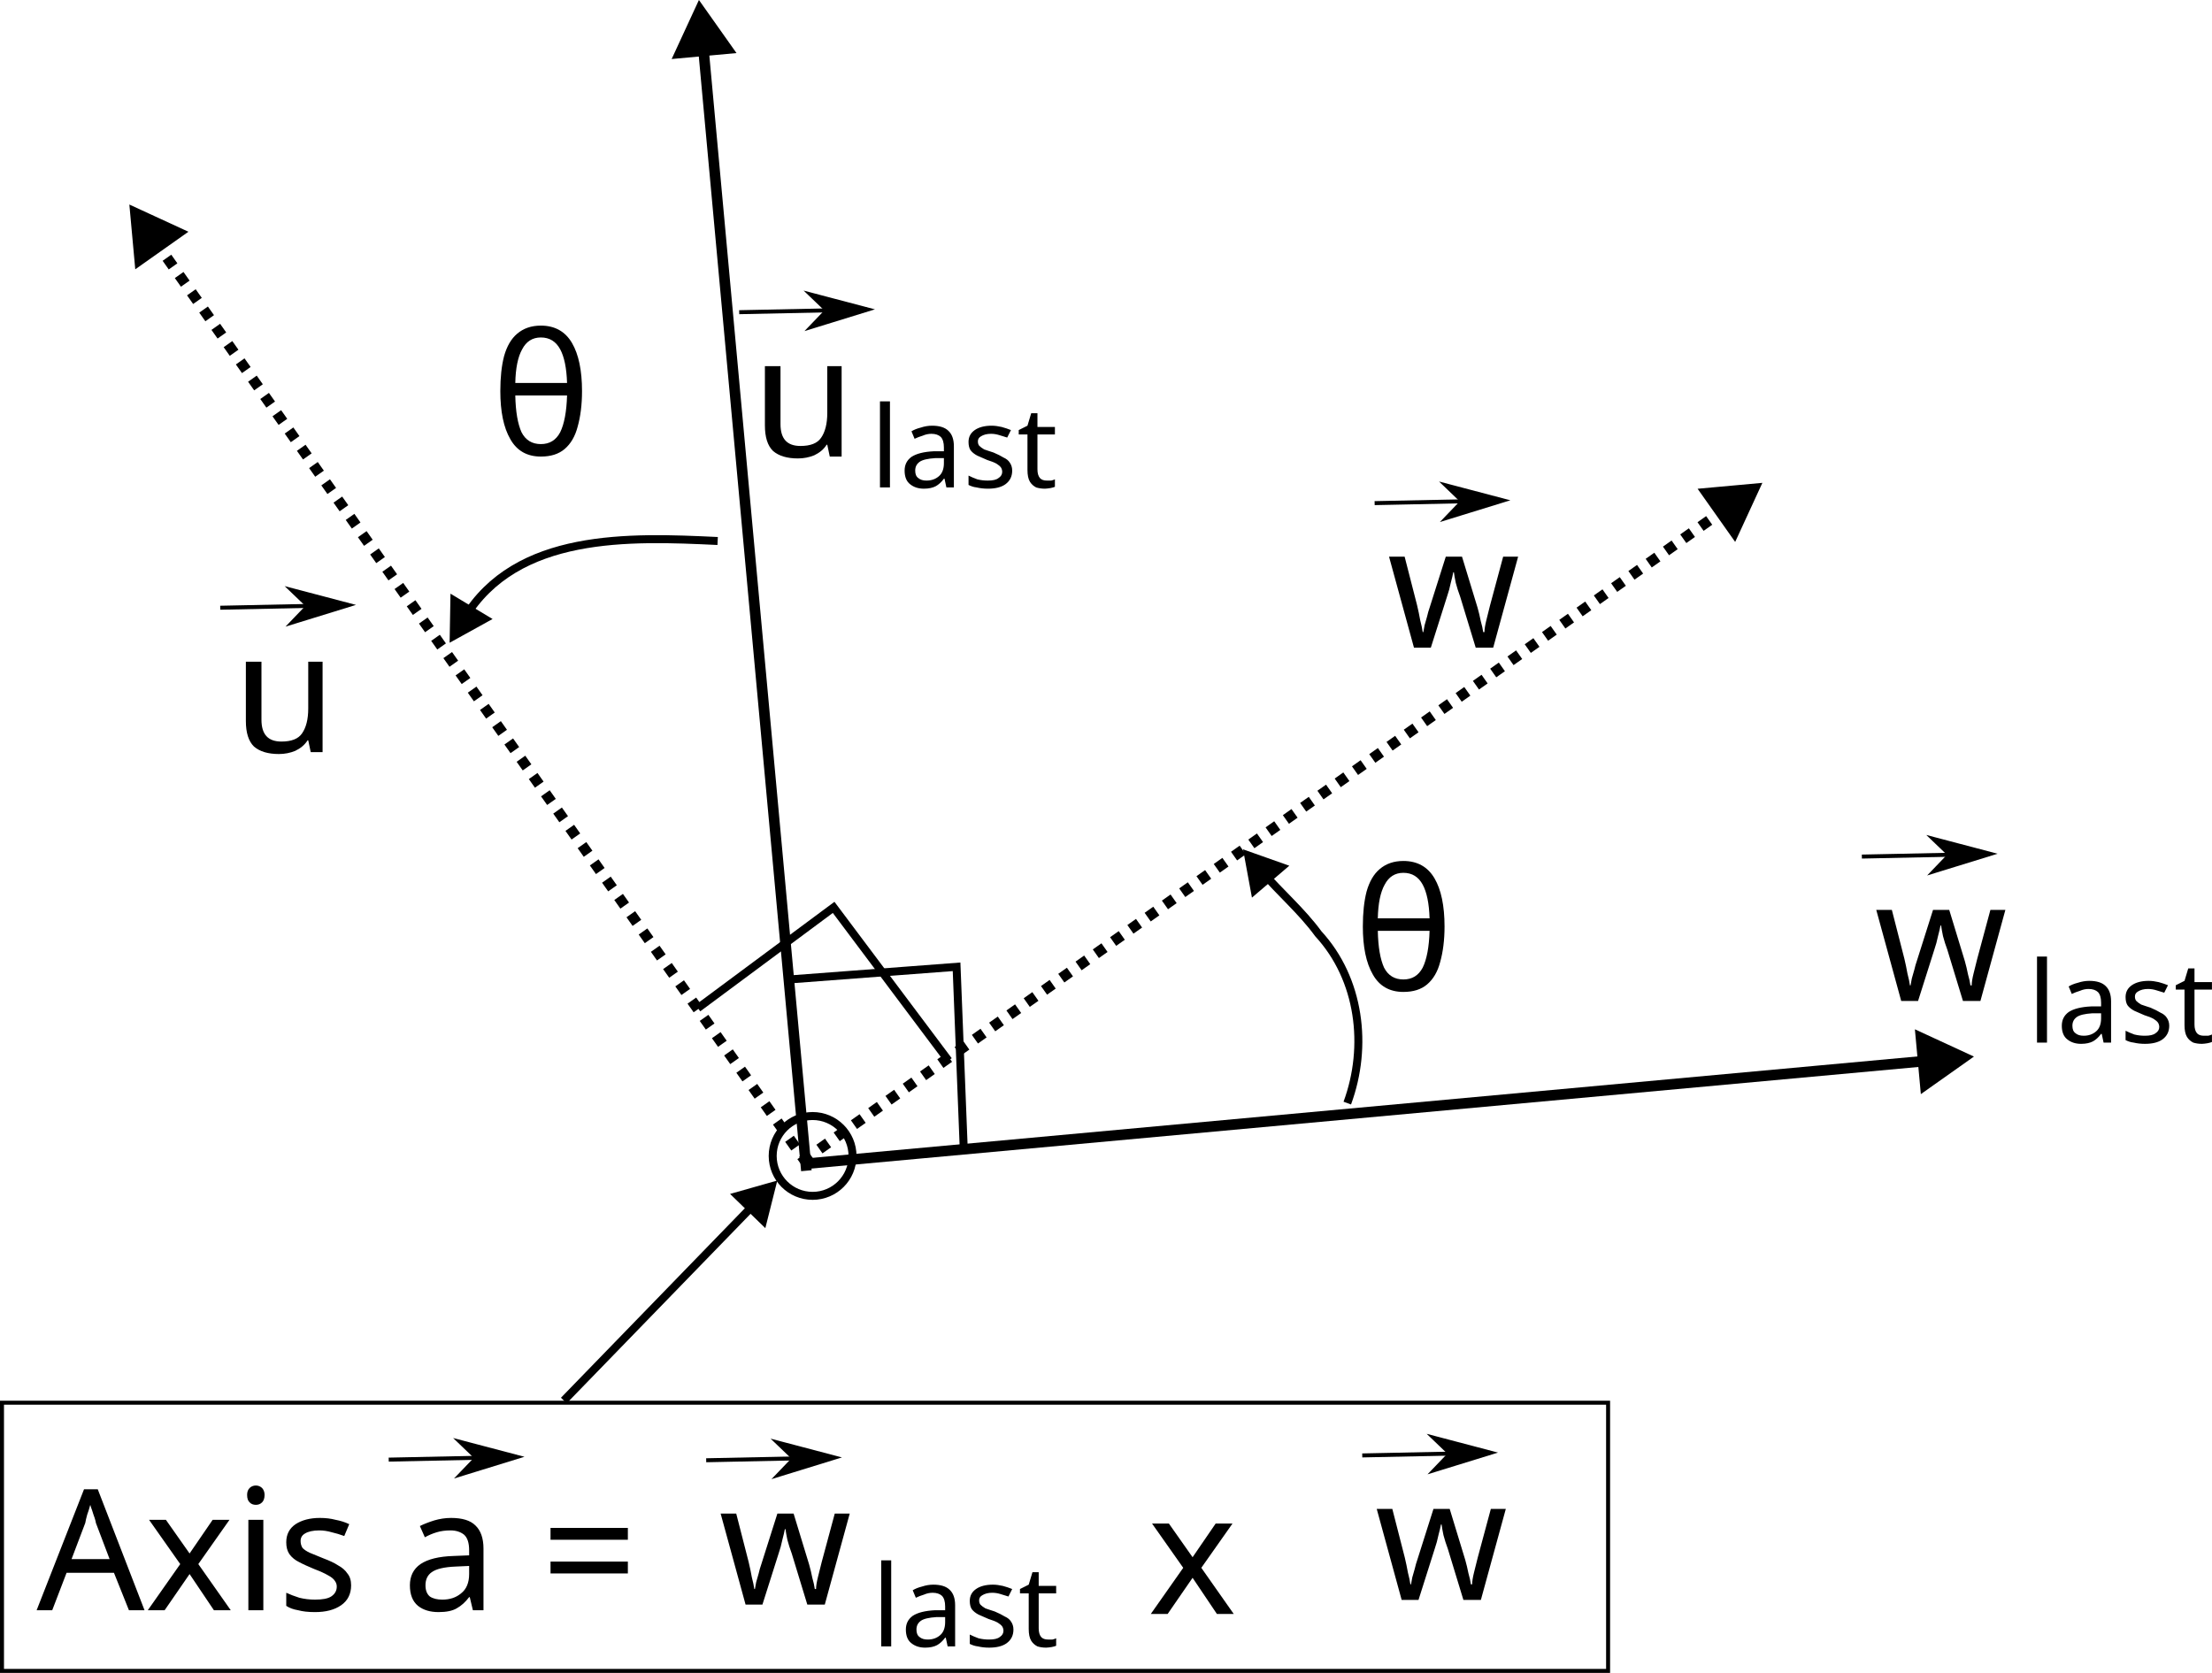
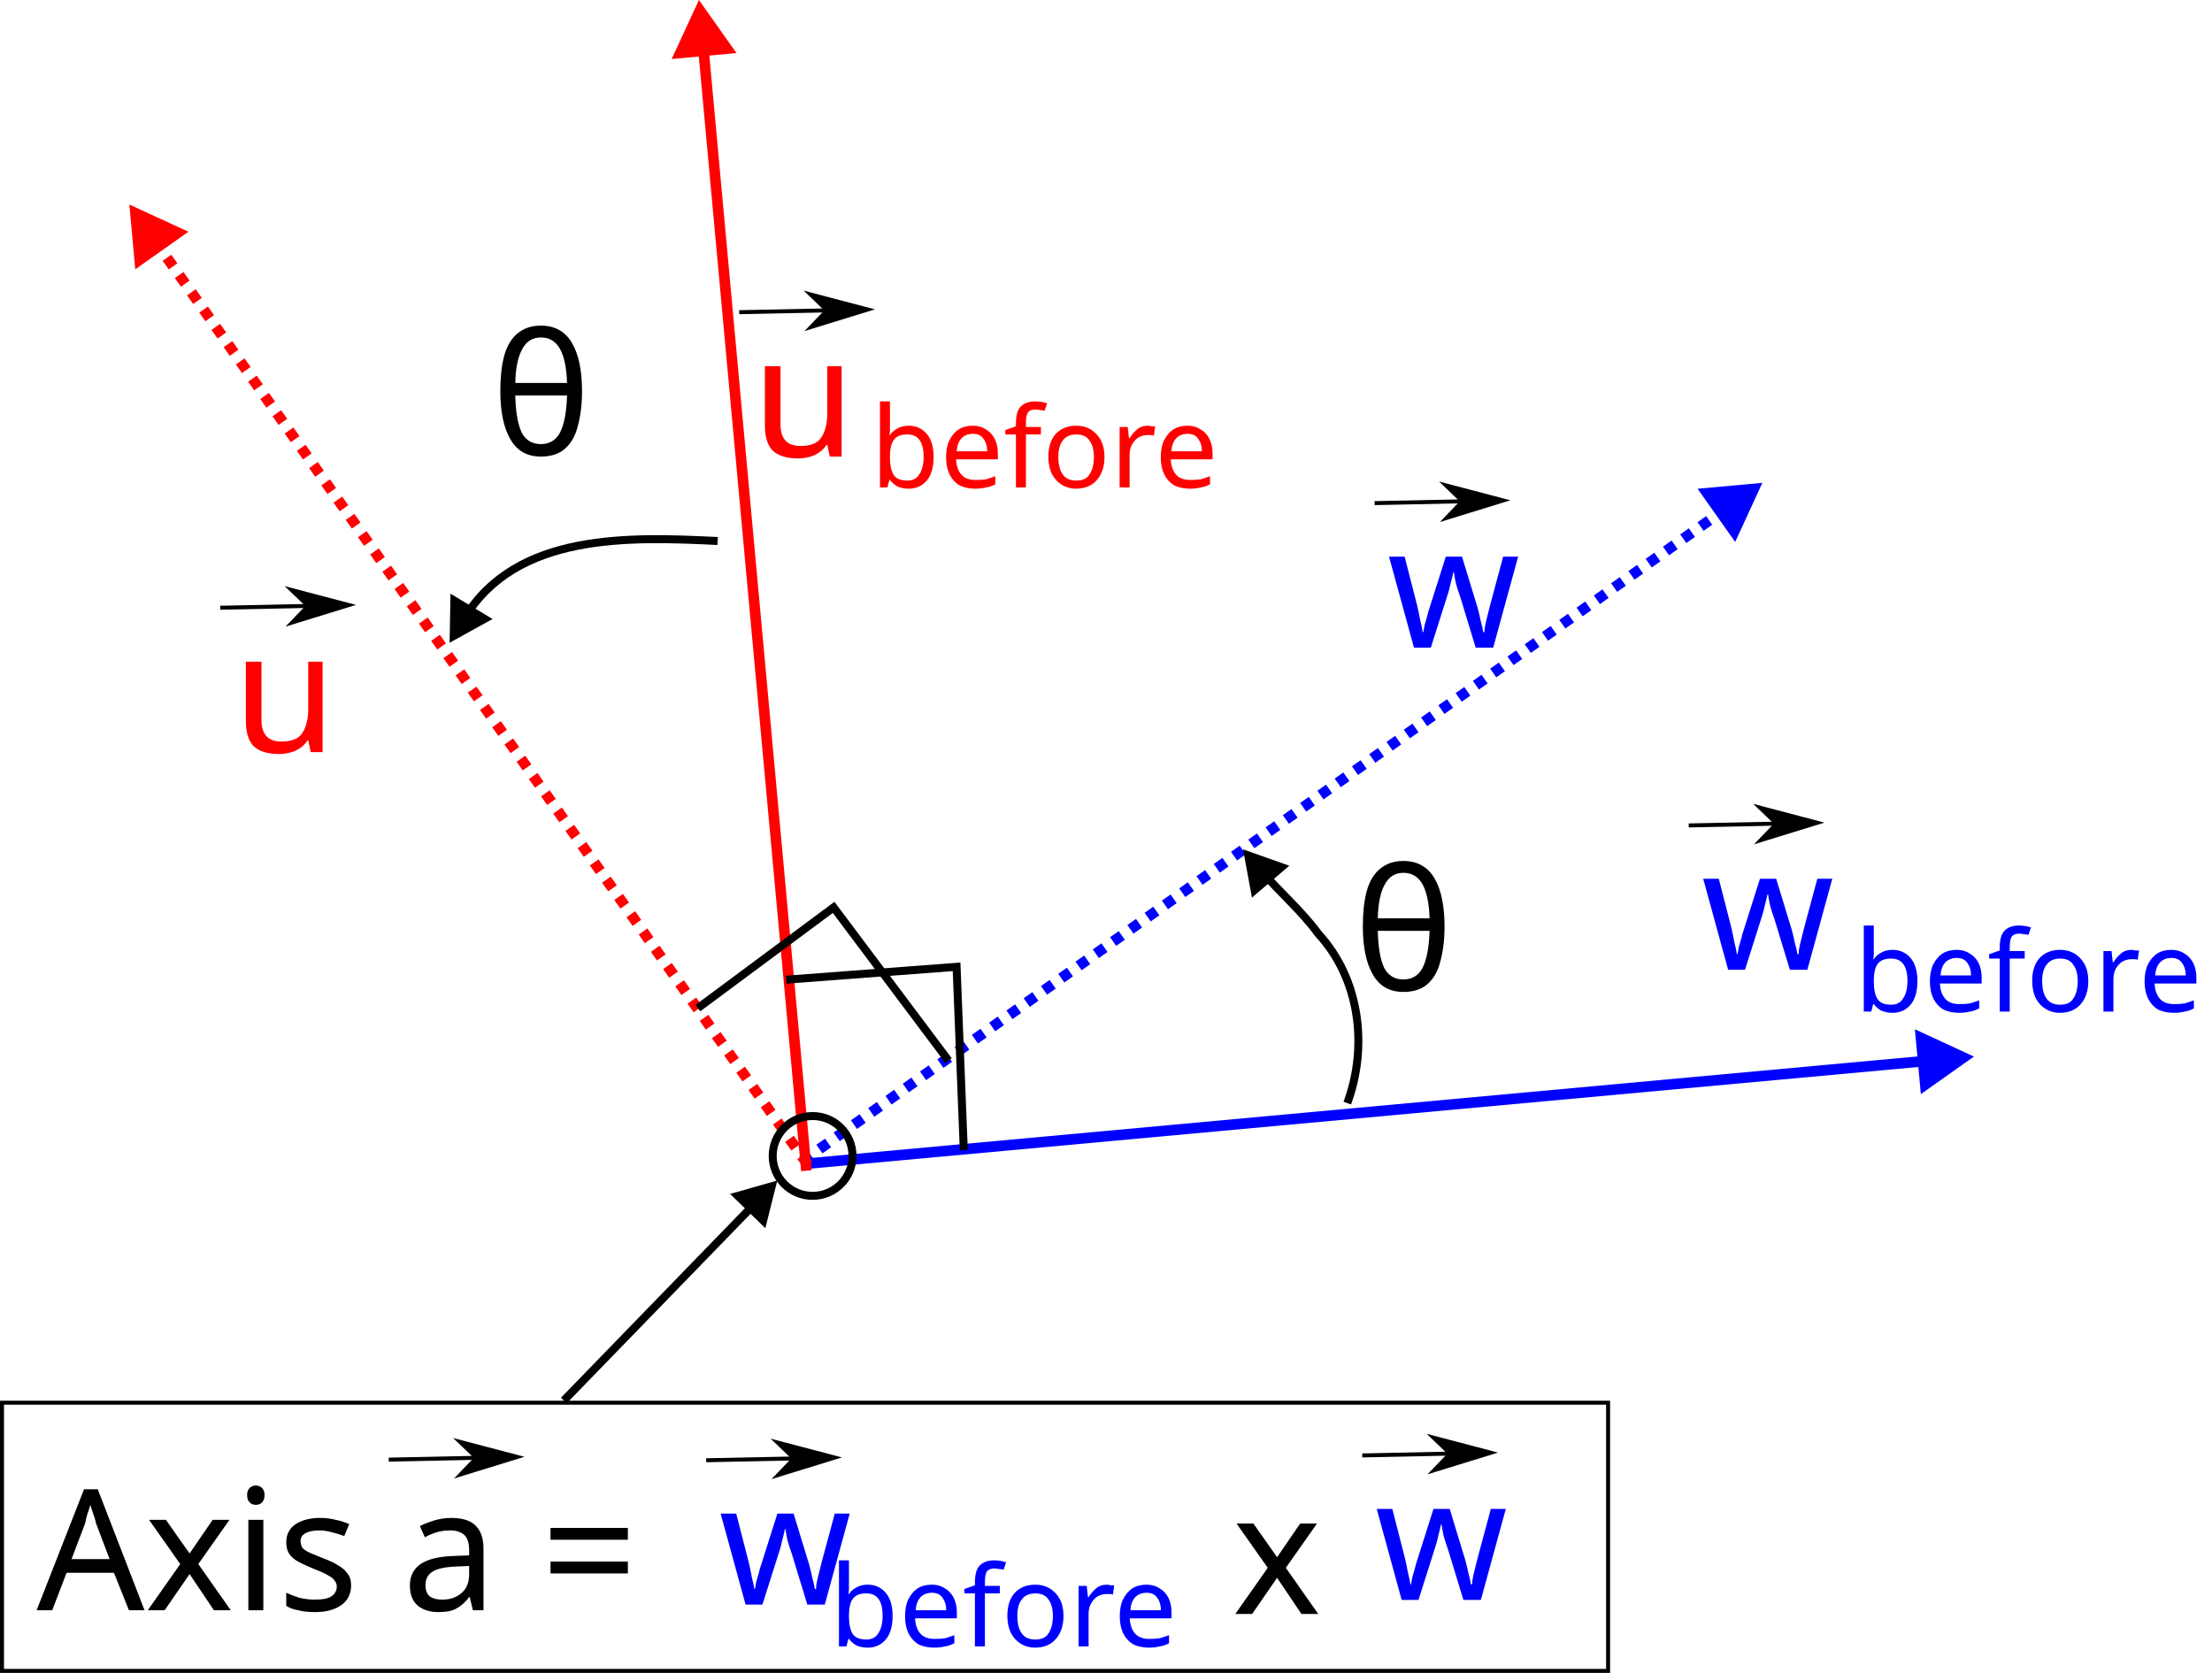
<svg xmlns="http://www.w3.org/2000/svg" width="55.419mm" height="41.916mm" viewBox="0 0 55.419 41.916" version="1.1" id="svg8">
  <defs id="defs2">
    <marker style="overflow:visible" id="marker8401" refX="0" refY="0" orient="auto-start-reverse" markerWidth="5.324" markerHeight="6.155" viewBox="0 0 5.324 6.155" preserveAspectRatio="xMidYMid">
      <path transform="scale(0.5)" style="fill:context-stroke;fill-rule:evenodd;stroke:context-stroke;stroke-width:1pt" d="M 5.77,0 -2.88,5 V -5 Z" id="path8399" />
    </marker>
    <marker style="overflow:visible" id="marker7118" refX="0" refY="0" orient="auto-start-reverse" markerWidth="5.324" markerHeight="6.155" viewBox="0 0 5.324 6.155" preserveAspectRatio="xMidYMid">
      <path transform="scale(0.5)" style="fill:context-stroke;fill-rule:evenodd;stroke:context-stroke;stroke-width:1pt" d="M 5.77,0 -2.88,5 V -5 Z" id="path7116" />
    </marker>
    <marker style="overflow:visible" id="TriangleStart" refX="0" refY="0" orient="auto-start-reverse" markerWidth="5.324" markerHeight="6.155" viewBox="0 0 5.324 6.155" preserveAspectRatio="xMidYMid">
      <path transform="scale(0.5)" style="fill:context-stroke;fill-rule:evenodd;stroke:context-stroke;stroke-width:1pt" d="M 5.77,0 -2.88,5 V -5 Z" id="path135" />
    </marker>
    <marker orient="auto" refY="0" refX="0" id="Arrow1Lend" style="overflow:visible">
      <path id="path856" d="M 0,0 5,-5 -12.5,0 5,5 Z" style="fill:#000000;fill-opacity:1;fill-rule:evenodd;stroke:#000000;stroke-width:1pt;stroke-opacity:1" transform="matrix(-0.8,0,0,-0.8,-10,0)" />
    </marker>
    <marker orient="auto" refY="0" refX="0" id="Arrow1Lend-5" style="overflow:visible">
      <path id="path856-3" d="M 0,0 5,-5 -12.5,0 5,5 Z" style="fill:#000000;fill-opacity:1;fill-rule:evenodd;stroke:#000000;stroke-width:1pt;stroke-opacity:1" transform="matrix(-0.8,0,0,-0.8,-10,0)" />
    </marker>
    <marker orient="auto" refY="0" refX="0" id="Arrow1Lend-5-9" style="overflow:visible">
      <path id="path856-3-1" d="M 0,0 5,-5 -12.5,0 5,5 Z" style="fill:#000000;fill-opacity:1;fill-rule:evenodd;stroke:#000000;stroke-width:1pt;stroke-opacity:1" transform="matrix(-0.8,0,0,-0.8,-10,0)" />
    </marker>
    <marker style="overflow:visible" id="TriangleStart-7" refX="0" refY="0" orient="auto-start-reverse" markerWidth="5.324" markerHeight="6.155" viewBox="0 0 5.324 6.155" preserveAspectRatio="xMidYMid">
      <path transform="scale(0.5)" style="fill:context-stroke;fill-rule:evenodd;stroke:context-stroke;stroke-width:1pt" d="M 5.77,0 -2.88,5 V -5 Z" id="path135-5" />
    </marker>
    <marker orient="auto" refY="0" refX="0" id="Arrow1Lend-56" style="overflow:visible">
      <path id="path856-2" d="M 0,0 5,-5 -12.5,0 5,5 Z" style="fill:#000000;fill-opacity:1;fill-rule:evenodd;stroke:#000000;stroke-width:1pt;stroke-opacity:1" transform="matrix(-0.8,0,0,-0.8,-10,0)" />
    </marker>
    <marker style="overflow:visible" id="TriangleStart-9" refX="0" refY="0" orient="auto-start-reverse" markerWidth="5.324" markerHeight="6.155" viewBox="0 0 5.324 6.155" preserveAspectRatio="xMidYMid">
      <path transform="scale(0.5)" style="fill:context-stroke;fill-rule:evenodd;stroke:context-stroke;stroke-width:1pt" d="M 5.77,0 -2.88,5 V -5 Z" id="path135-3" />
    </marker>
    <marker orient="auto" refY="0" refX="0" id="Arrow1Lend-0" style="overflow:visible">
      <path id="path856-6" d="M 0,0 5,-5 -12.5,0 5,5 Z" style="fill:#000000;fill-opacity:1;fill-rule:evenodd;stroke:#000000;stroke-width:1pt;stroke-opacity:1" transform="matrix(-0.8,0,0,-0.8,-10,0)" />
    </marker>
    <marker style="overflow:visible" id="TriangleStart-7-2" refX="0" refY="0" orient="auto-start-reverse" markerWidth="5.324" markerHeight="6.155" viewBox="0 0 5.324 6.155" preserveAspectRatio="xMidYMid">
      <path transform="scale(0.5)" style="fill:context-stroke;fill-rule:evenodd;stroke:context-stroke;stroke-width:1pt" d="M 5.77,0 -2.88,5 V -5 Z" id="path135-5-0" />
    </marker>
    <marker orient="auto" refY="0" refX="0" id="Arrow1Lend-0-3" style="overflow:visible">
      <path id="path856-6-7" d="M 0,0 5,-5 -12.5,0 5,5 Z" style="fill:#000000;fill-opacity:1;fill-rule:evenodd;stroke:#000000;stroke-width:1pt;stroke-opacity:1" transform="matrix(-0.8,0,0,-0.8,-10,0)" />
    </marker>
    <marker orient="auto" refY="0" refX="0" id="Arrow1Lend-56-3" style="overflow:visible">
      <path id="path856-2-6" d="M 0,0 5,-5 -12.5,0 5,5 Z" style="fill:#000000;fill-opacity:1;fill-rule:evenodd;stroke:#000000;stroke-width:1pt;stroke-opacity:1" transform="matrix(-0.8,0,0,-0.8,-10,0)" />
    </marker>
    <marker orient="auto" refY="0" refX="0" id="Arrow1Lend-3" style="overflow:visible">
      <path id="path856-1" d="M 0,0 5,-5 -12.5,0 5,5 Z" style="fill:#000000;fill-opacity:1;fill-rule:evenodd;stroke:#000000;stroke-width:1pt;stroke-opacity:1" transform="matrix(-0.8,0,0,-0.8,-10,0)" />
    </marker>
    <marker orient="auto" refY="0" refX="0" id="Arrow1Lend-36" style="overflow:visible">
      <path id="path856-7" d="M 0,0 5,-5 -12.5,0 5,5 Z" style="fill:#000000;fill-opacity:1;fill-rule:evenodd;stroke:#000000;stroke-width:1pt;stroke-opacity:1" transform="matrix(-0.8,0,0,-0.8,-10,0)" />
    </marker>
  </defs>
  <g id="layer1" transform="translate(11.9608,-207.1696)">
-     <text xml:space="preserve" style="font-style:normal;font-weight:normal;font-size:4.233px;line-height:1.25;font-family:sans-serif;letter-spacing:0px;word-spacing:0px;fill:#000000;fill-opacity:1;stroke:none;stroke-width:0.265" x="6.047" y="247.377" id="text834">
-       <tspan id="tspan832" x="6.047" y="247.377" style="stroke-width:0.265">w</tspan>
+     <text xml:space="preserve" style="font-style:normal;font-weight:normal;font-size:4.233px;line-height:1.25;font-family:sans-serif;letter-spacing:0px;word-spacing:0px;fill:#0000ff;fill-opacity:1;stroke:none;stroke-width:0.265" x="6.047" y="247.377" id="text834">
+       <tspan id="tspan832" x="6.047" y="247.377" style="stroke-width:0.265;fill:#0000ff;fill-opacity:1">w</tspan>
    </text>
-     <text xml:space="preserve" style="font-style:normal;font-weight:normal;font-size:2.822px;line-height:1.25;font-family:sans-serif;letter-spacing:0px;word-spacing:0px;fill:#000000;fill-opacity:1;stroke:none;stroke-width:0.265" x="9.884" y="248.421" id="text834-3">
-       <tspan id="tspan832-6" x="9.884" y="248.421" style="font-size:2.822px;stroke-width:0.265">last</tspan>
+     <text xml:space="preserve" style="font-style:normal;font-weight:normal;font-size:2.822px;line-height:1.25;font-family:sans-serif;letter-spacing:0px;word-spacing:0px;fill:#0000ff;fill-opacity:1;stroke:none;stroke-width:0.265" x="8.826" y="248.421" id="text834-3">
+       <tspan id="tspan832-6" x="8.826" y="248.421" style="font-size:2.822px;stroke-width:0.265;fill:#0000ff;fill-opacity:1">before</tspan>
    </text>
-     <path style="fill:none;stroke:#000000;stroke-width:0.1;stroke-linecap:butt;stroke-linejoin:miter;stroke-miterlimit:4;stroke-dasharray:none;stroke-opacity:1;marker-end:url(#Arrow1Lend)" d="m 5.732,243.758 3.207,-0.067" id="path851" />
+     <path style="fill:#0000ff;stroke:#000000;stroke-width:0.1;stroke-linecap:butt;stroke-linejoin:miter;stroke-miterlimit:4;stroke-dasharray:none;stroke-opacity:1;marker-end:url(#Arrow1Lend);fill-opacity:1" d="m 5.732,243.758 3.207,-0.067" id="path851" />
    <path style="fill:none;stroke:#000000;stroke-width:0.1;stroke-linecap:butt;stroke-linejoin:miter;stroke-miterlimit:4;stroke-dasharray:none;stroke-opacity:1;marker-end:url(#Arrow1Lend-36)" d="m -2.222,243.742 3.207,-0.067" id="path851-5" />
-     <text xml:space="preserve" style="font-style:normal;font-weight:normal;font-size:4.233px;line-height:1.25;font-family:sans-serif;letter-spacing:0px;word-spacing:0px;fill:#000000;fill-opacity:1;stroke:none;stroke-width:0.265" x="35.001" y="232.251" id="text834-94">
-       <tspan id="tspan832-7" x="35.001" y="232.251" style="stroke-width:0.265">w</tspan>
+     <text xml:space="preserve" style="font-style:normal;font-weight:normal;font-size:4.233px;line-height:1.25;font-family:sans-serif;letter-spacing:0px;word-spacing:0px;fill:#0000ff;fill-opacity:1;stroke:none;stroke-width:0.265" x="30.663" y="231.472" id="text834-94">
+       <tspan id="tspan832-7" x="30.663" y="231.472" style="stroke-width:0.265;fill:#0000ff;fill-opacity:1">w</tspan>
    </text>
-     <text xml:space="preserve" style="font-style:normal;font-weight:normal;font-size:2.822px;line-height:1.25;font-family:sans-serif;letter-spacing:0px;word-spacing:0px;fill:#000000;fill-opacity:1;stroke:none;stroke-width:0.265" x="38.838" y="233.294" id="text834-3-84">
-       <tspan id="tspan832-6-5" x="38.838" y="233.294" style="font-size:2.822px;stroke-width:0.265">last</tspan>
+     <text xml:space="preserve" style="font-style:normal;font-weight:normal;font-size:2.822px;line-height:1.25;font-family:sans-serif;letter-spacing:0px;word-spacing:0px;fill:#0000ff;fill-opacity:1;stroke:none;stroke-width:0.265" x="34.5" y="232.515" id="text834-3-84">
+       <tspan id="tspan832-6-5" x="34.5" y="232.515" style="font-size:2.822px;stroke-width:0.265;fill:#0000ff;fill-opacity:1">before</tspan>
    </text>
-     <path style="fill:none;stroke:#000000;stroke-width:0.1;stroke-linecap:butt;stroke-linejoin:miter;stroke-miterlimit:4;stroke-dasharray:none;stroke-opacity:1;marker-end:url(#Arrow1Lend-3)" d="m 34.686,228.632 3.207,-0.067" id="path851-03" />
-     <path style="fill:none;stroke:#000000;stroke-width:0.265px;stroke-linecap:butt;stroke-linejoin:miter;stroke-opacity:1;marker-end:url(#TriangleStart)" d="M 8.16,236.335 36.557,233.729" id="path1321" />
-     <path style="fill:none;stroke:#000000;stroke-width:0.265;stroke-linecap:butt;stroke-linejoin:miter;stroke-dasharray:0.265, 0.265;stroke-dashoffset:0;stroke-opacity:1;marker-end:url(#TriangleStart-7)" d="M 8.136,236.266 31.425,219.811" id="path1321-3" />
-     <path style="fill:none;stroke:#000000;stroke-width:0.265;stroke-linecap:butt;stroke-linejoin:miter;stroke-dasharray:0.265, 0.265;stroke-dashoffset:0;stroke-opacity:1;marker-end:url(#TriangleStart-7-2)" d="m 8.278,236.353 -16.455,-23.29" id="path1321-3-2" />
-     <text xml:space="preserve" style="font-style:normal;font-weight:normal;font-size:4.233px;line-height:1.25;font-family:sans-serif;letter-spacing:0px;word-spacing:0px;fill:#000000;fill-opacity:1;stroke:none;stroke-width:0.265" x="22.794" y="223.395" id="text834-9">
-       <tspan id="tspan832-1" x="22.794" y="223.395" style="stroke-width:0.265">w</tspan>
+     <path style="fill:#0000ff;stroke:#000000;stroke-width:0.1;stroke-linecap:butt;stroke-linejoin:miter;stroke-miterlimit:4;stroke-dasharray:none;stroke-opacity:1;marker-end:url(#Arrow1Lend-3);fill-opacity:1" d="m 30.348,227.852 3.207,-0.067" id="path851-03" />
+     <path style="fill:#ff0000;stroke:#0000ff;stroke-width:0.265px;stroke-linecap:butt;stroke-linejoin:miter;stroke-opacity:1;marker-end:url(#TriangleStart)" d="M 8.16,236.335 36.557,233.729" id="path1321" />
+     <path style="fill:none;stroke:#0000ff;stroke-width:0.265;stroke-linecap:butt;stroke-linejoin:miter;stroke-dasharray:0.265, 0.265;stroke-dashoffset:0;stroke-opacity:1;marker-end:url(#TriangleStart-7)" d="M 8.136,236.266 31.425,219.811" id="path1321-3" />
+     <path style="fill:none;stroke:#ff0000;stroke-width:0.265;stroke-linecap:butt;stroke-linejoin:miter;stroke-dasharray:0.265, 0.265;stroke-dashoffset:0;stroke-opacity:0.994;marker-end:url(#TriangleStart-7-2)" d="m 8.278,236.353 -16.455,-23.29" id="path1321-3-2" />
+     <text xml:space="preserve" style="font-style:normal;font-weight:normal;font-size:4.233px;line-height:1.25;font-family:sans-serif;letter-spacing:0px;word-spacing:0px;fill:#0000ff;fill-opacity:1;stroke:none;stroke-width:0.265" x="22.794" y="223.395" id="text834-9">
+       <tspan id="tspan832-1" x="22.794" y="223.395" style="stroke-width:0.265;fill:#0000ff;fill-opacity:1">w</tspan>
    </text>
-     <path style="fill:none;stroke:#000000;stroke-width:0.1;stroke-linecap:butt;stroke-linejoin:miter;stroke-miterlimit:4;stroke-dasharray:none;stroke-opacity:1;marker-end:url(#Arrow1Lend-56)" d="m 22.479,219.776 3.207,-0.067" id="path851-0" />
-     <path style="fill:none;stroke:#000000;stroke-width:0.265px;stroke-linecap:butt;stroke-linejoin:miter;stroke-opacity:1;marker-end:url(#TriangleStart-9)" d="m 8.242,236.503 -2.606,-28.397" id="path1321-6" />
-     <text xml:space="preserve" style="font-style:normal;font-weight:normal;font-size:4.233px;line-height:1.25;font-family:sans-serif;letter-spacing:0px;word-spacing:0px;fill:#000000;fill-opacity:1;stroke:none;stroke-width:0.265" x="6.874" y="218.612" id="text834-2">
-       <tspan id="tspan832-61" x="6.874" y="218.612" style="stroke-width:0.265">u</tspan>
+     <path style="fill:#0000ff;stroke:#000000;stroke-width:0.1;stroke-linecap:butt;stroke-linejoin:miter;stroke-miterlimit:4;stroke-dasharray:none;stroke-opacity:1;marker-end:url(#Arrow1Lend-56);fill-opacity:1" d="m 22.479,219.776 3.207,-0.067" id="path851-0" />
+     <path style="fill:none;stroke:#ff0000;stroke-width:0.265px;stroke-linecap:butt;stroke-linejoin:miter;stroke-opacity:0.994;marker-end:url(#TriangleStart-9)" d="m 8.242,236.503 -2.606,-28.397" id="path1321-6" />
+     <text xml:space="preserve" style="font-style:normal;font-weight:normal;font-size:4.233px;line-height:1.25;font-family:sans-serif;letter-spacing:0px;word-spacing:0px;fill:#ff0000;fill-opacity:1;stroke:none;stroke-width:0.265" x="6.874" y="218.612" id="text834-2">
+       <tspan id="tspan832-61" x="6.874" y="218.612" style="stroke-width:0.265;fill:#ff0000;fill-opacity:1">u</tspan>
    </text>
-     <text xml:space="preserve" style="font-style:normal;font-weight:normal;font-size:2.822px;line-height:1.25;font-family:sans-serif;letter-spacing:0px;word-spacing:0px;fill:#000000;fill-opacity:1;stroke:none;stroke-width:0.265" x="9.851" y="219.382" id="text834-3-8">
-       <tspan id="tspan832-6-7" x="9.851" y="219.382" style="font-size:2.822px;stroke-width:0.265">last</tspan>
+     <text xml:space="preserve" style="font-style:normal;font-weight:normal;font-size:2.822px;line-height:1.25;font-family:sans-serif;letter-spacing:0px;word-spacing:0px;fill:#ff0000;fill-opacity:1;stroke:none;stroke-width:0.265" x="9.851" y="219.382" id="text834-3-8">
+       <tspan id="tspan832-6-7" x="9.851" y="219.382" style="font-size:2.822px;stroke-width:0.265;fill:#ff0000;fill-opacity:1">before</tspan>
    </text>
-     <path style="fill:none;stroke:#000000;stroke-width:0.1;stroke-linecap:butt;stroke-linejoin:miter;stroke-miterlimit:4;stroke-dasharray:none;stroke-opacity:1;marker-end:url(#Arrow1Lend-0)" d="m 6.559,214.992 3.207,-0.067" id="path851-9" />
-     <text xml:space="preserve" style="font-style:normal;font-weight:normal;font-size:4.233px;line-height:1.25;font-family:sans-serif;letter-spacing:0px;word-spacing:0px;fill:#000000;fill-opacity:1;stroke:none;stroke-width:0.265" x="-6.128" y="226.016" id="text834-2-5">
-       <tspan id="tspan832-61-9" x="-6.128" y="226.016" style="stroke-width:0.265">u</tspan>
+     <path style="fill:#ff0000;stroke:#000000;stroke-width:0.1;stroke-linecap:butt;stroke-linejoin:miter;stroke-miterlimit:4;stroke-dasharray:none;stroke-opacity:1;marker-end:url(#Arrow1Lend-0);fill-opacity:1" d="m 6.559,214.992 3.207,-0.067" id="path851-9" />
+     <text xml:space="preserve" style="font-style:normal;font-weight:normal;font-size:4.233px;line-height:1.25;font-family:sans-serif;letter-spacing:0px;word-spacing:0px;fill:#ff0000;fill-opacity:1;stroke:none;stroke-width:0.265" x="-6.128" y="226.016" id="text834-2-5">
+       <tspan id="tspan832-61-9" x="-6.128" y="226.016" style="stroke-width:0.265;fill:#ff0000;fill-opacity:1">u</tspan>
    </text>
-     <path style="fill:none;stroke:#000000;stroke-width:0.1;stroke-linecap:butt;stroke-linejoin:miter;stroke-miterlimit:4;stroke-dasharray:none;stroke-opacity:1;marker-end:url(#Arrow1Lend-0-3)" d="m -6.443,222.397 3.207,-0.067" id="path851-9-8" />
+     <path style="fill:#ff0000;stroke:#000000;stroke-width:0.1;stroke-linecap:butt;stroke-linejoin:miter;stroke-miterlimit:4;stroke-dasharray:none;stroke-opacity:1;marker-end:url(#Arrow1Lend-0-3);fill-opacity:1" d="m -6.443,222.397 3.207,-0.067" id="path851-9-8" />
    <path style="fill:none;stroke:#000000;stroke-width:0.2;stroke-dasharray:none;stroke-opacity:1;marker-end:url(#marker8401)" d="m 21.794,234.809 c 0.524,-1.422 0.318,-3.109 -0.726,-4.243 -0.419,-0.574 -0.965,-1.036 -1.425,-1.575" id="path2094" />
    <text xml:space="preserve" style="font-style:normal;font-weight:normal;font-size:4.233px;line-height:1.25;font-family:sans-serif;letter-spacing:0px;word-spacing:0px;fill:#000000;fill-opacity:1;stroke:none;stroke-width:0.265" x="21.95" y="231.978" id="text834-9-9">
      <tspan id="tspan832-1-7" x="21.95" y="231.978" style="stroke-width:0.265">θ</tspan>
    </text>
    <path style="fill:none;stroke:#000000;stroke-width:0.2;stroke-dasharray:none;stroke-opacity:1" d="m 7.735,231.717 4.27,-0.323 0.181,4.592" id="path2129" />
    <path style="fill:none;stroke:#000000;stroke-width:0.2;stroke-dasharray:none;stroke-opacity:1" d="m 11.803,233.744 -2.878,-3.839 -3.401,2.524" id="path2133" />
    <circle style="fill:none;stroke:#000000;stroke-width:0.2;stroke-dasharray:none;stroke-opacity:1" id="path6467" cx="8.398" cy="236.133" r="1" />
-     <text xml:space="preserve" style="font-style:normal;font-weight:normal;font-size:4.233px;line-height:1.25;font-family:sans-serif;letter-spacing:0px;word-spacing:0px;fill:#000000;fill-opacity:1;stroke:none;stroke-width:0.265" x="22.484" y="247.257" id="text834-9-1">
-       <tspan id="tspan832-1-2" x="22.484" y="247.257" style="stroke-width:0.265">w</tspan>
+     <text xml:space="preserve" style="font-style:normal;font-weight:normal;font-size:4.233px;line-height:1.25;font-family:sans-serif;letter-spacing:0px;word-spacing:0px;fill:#0000ff;fill-opacity:1;stroke:none;stroke-width:0.265" x="22.484" y="247.257" id="text834-9-1">
+       <tspan id="tspan832-1-2" x="22.484" y="247.257" style="stroke-width:0.265;fill:#0000ff;fill-opacity:1">w</tspan>
    </text>
-     <path style="fill:none;stroke:#000000;stroke-width:0.1;stroke-linecap:butt;stroke-linejoin:miter;stroke-miterlimit:4;stroke-dasharray:none;stroke-opacity:1;marker-end:url(#Arrow1Lend-56-3)" d="m 22.169,243.637 3.207,-0.067" id="path851-0-9" />
+     <path style="fill:#0000ff;stroke:#000000;stroke-width:0.1;stroke-linecap:butt;stroke-linejoin:miter;stroke-miterlimit:4;stroke-dasharray:none;stroke-opacity:1;marker-end:url(#Arrow1Lend-56-3);fill-opacity:1" d="m 22.169,243.637 3.207,-0.067" id="path851-0-9" />
    <text xml:space="preserve" style="font-style:normal;font-weight:normal;font-size:4.233px;line-height:1.25;font-family:sans-serif;letter-spacing:0px;word-spacing:0px;fill:#000000;fill-opacity:1;stroke:none;stroke-width:0.265" x="0.34" y="218.561" id="text834-9-9-6">
      <tspan id="tspan832-1-7-1" x="0.34" y="218.561" style="stroke-width:0.265">θ</tspan>
    </text>
    <path style="fill:none;stroke:#000000;stroke-width:0.2;stroke-dasharray:none;stroke-dashoffset:0;stroke-opacity:1;marker-end:url(#marker7118)" d="m 6.019,220.725 c -2.198,-0.104 -5.047,-0.222 -6.349,1.941" id="path6814" />
    <text xml:space="preserve" style="font-style:normal;font-weight:normal;font-size:4.233px;line-height:1.25;font-family:sans-serif;letter-spacing:0px;word-spacing:0px;fill:#000000;fill-opacity:1;stroke:none;stroke-width:0.265" x="-11.043" y="247.516" id="text834-9-1-0">
      <tspan id="tspan832-1-2-6" x="-11.043" y="247.516" style="stroke-width:0.265">Axis a =</tspan>
    </text>
-     <text xml:space="preserve" style="font-style:normal;font-weight:normal;font-size:4.233px;line-height:1.25;font-family:sans-serif;letter-spacing:0px;word-spacing:0px;fill:#000000;fill-opacity:1;stroke:none;stroke-width:0.265" x="16.792" y="247.606" id="text834-9-1-3">
-       <tspan id="tspan832-1-2-2" x="16.792" y="247.606" style="stroke-width:0.265">x</tspan>
+     <text xml:space="preserve" style="font-style:normal;font-weight:normal;font-size:4.233px;line-height:1.25;font-family:sans-serif;letter-spacing:0px;word-spacing:0px;fill:#000000;fill-opacity:1;stroke:none;stroke-width:0.265" x="18.909" y="247.606" id="text834-9-1-3">
+       <tspan id="tspan832-1-2-2" x="18.909" y="247.606" style="stroke-width:0.265">x</tspan>
    </text>
    <path style="fill:none;stroke:#000000;stroke-width:0.2;stroke-dasharray:none;stroke-dashoffset:0;stroke-opacity:1;marker-end:url(#marker7118)" d="m 2.165,242.261 4.854,-5.002" id="path7114" />
    <rect style="fill:none;stroke:#000000;stroke-width:0.1;stroke-dasharray:none" id="rect1395" width="40.239" height="6.72" x="-11.911" y="242.316" ry="0" />
  </g>
</svg>
